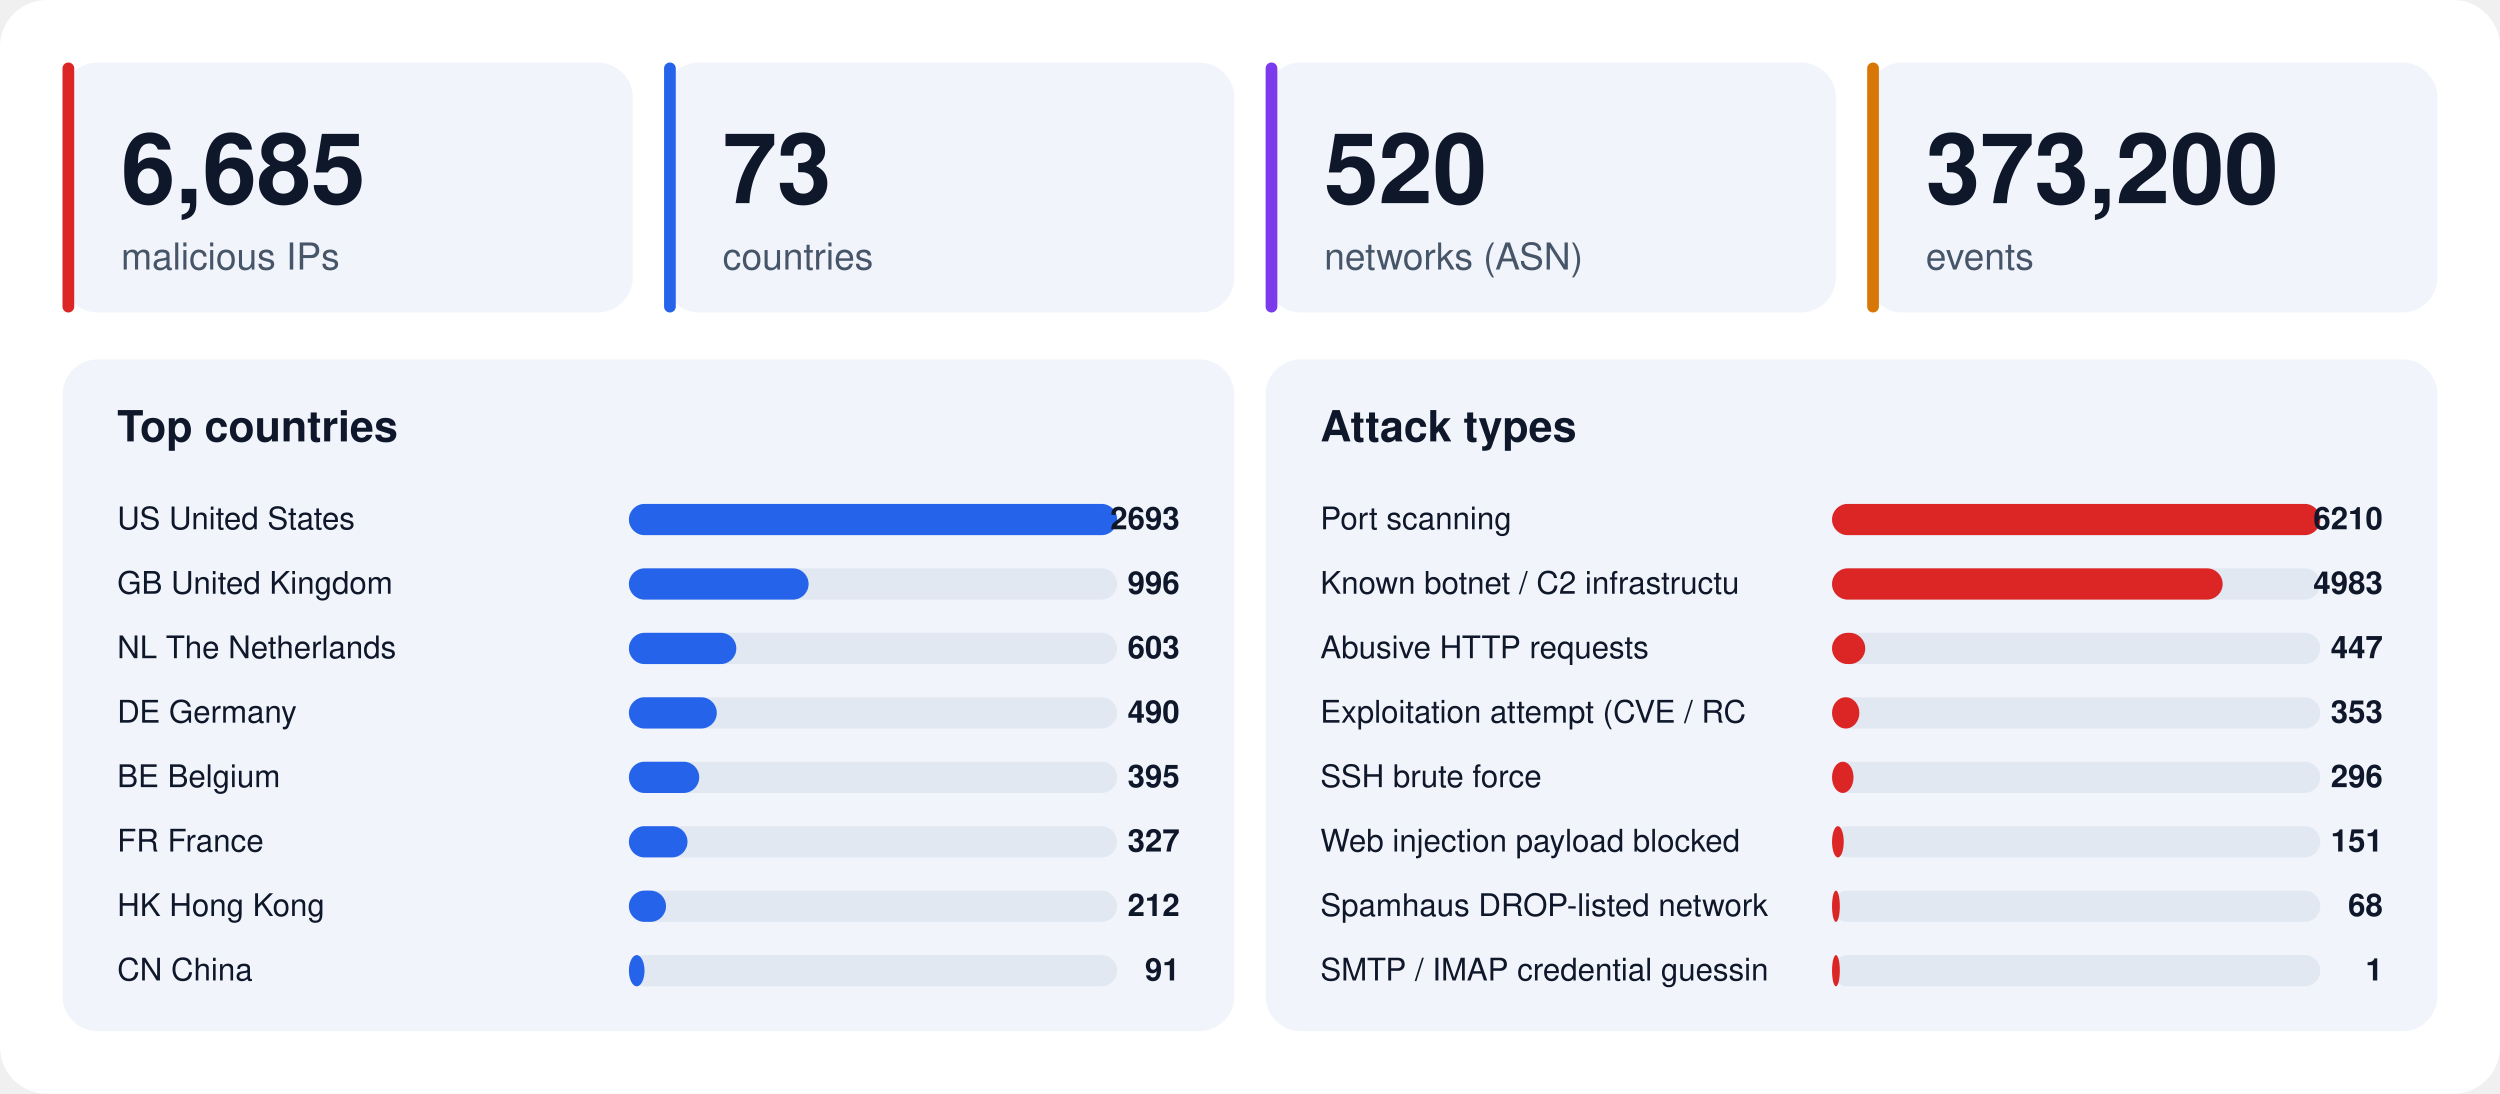
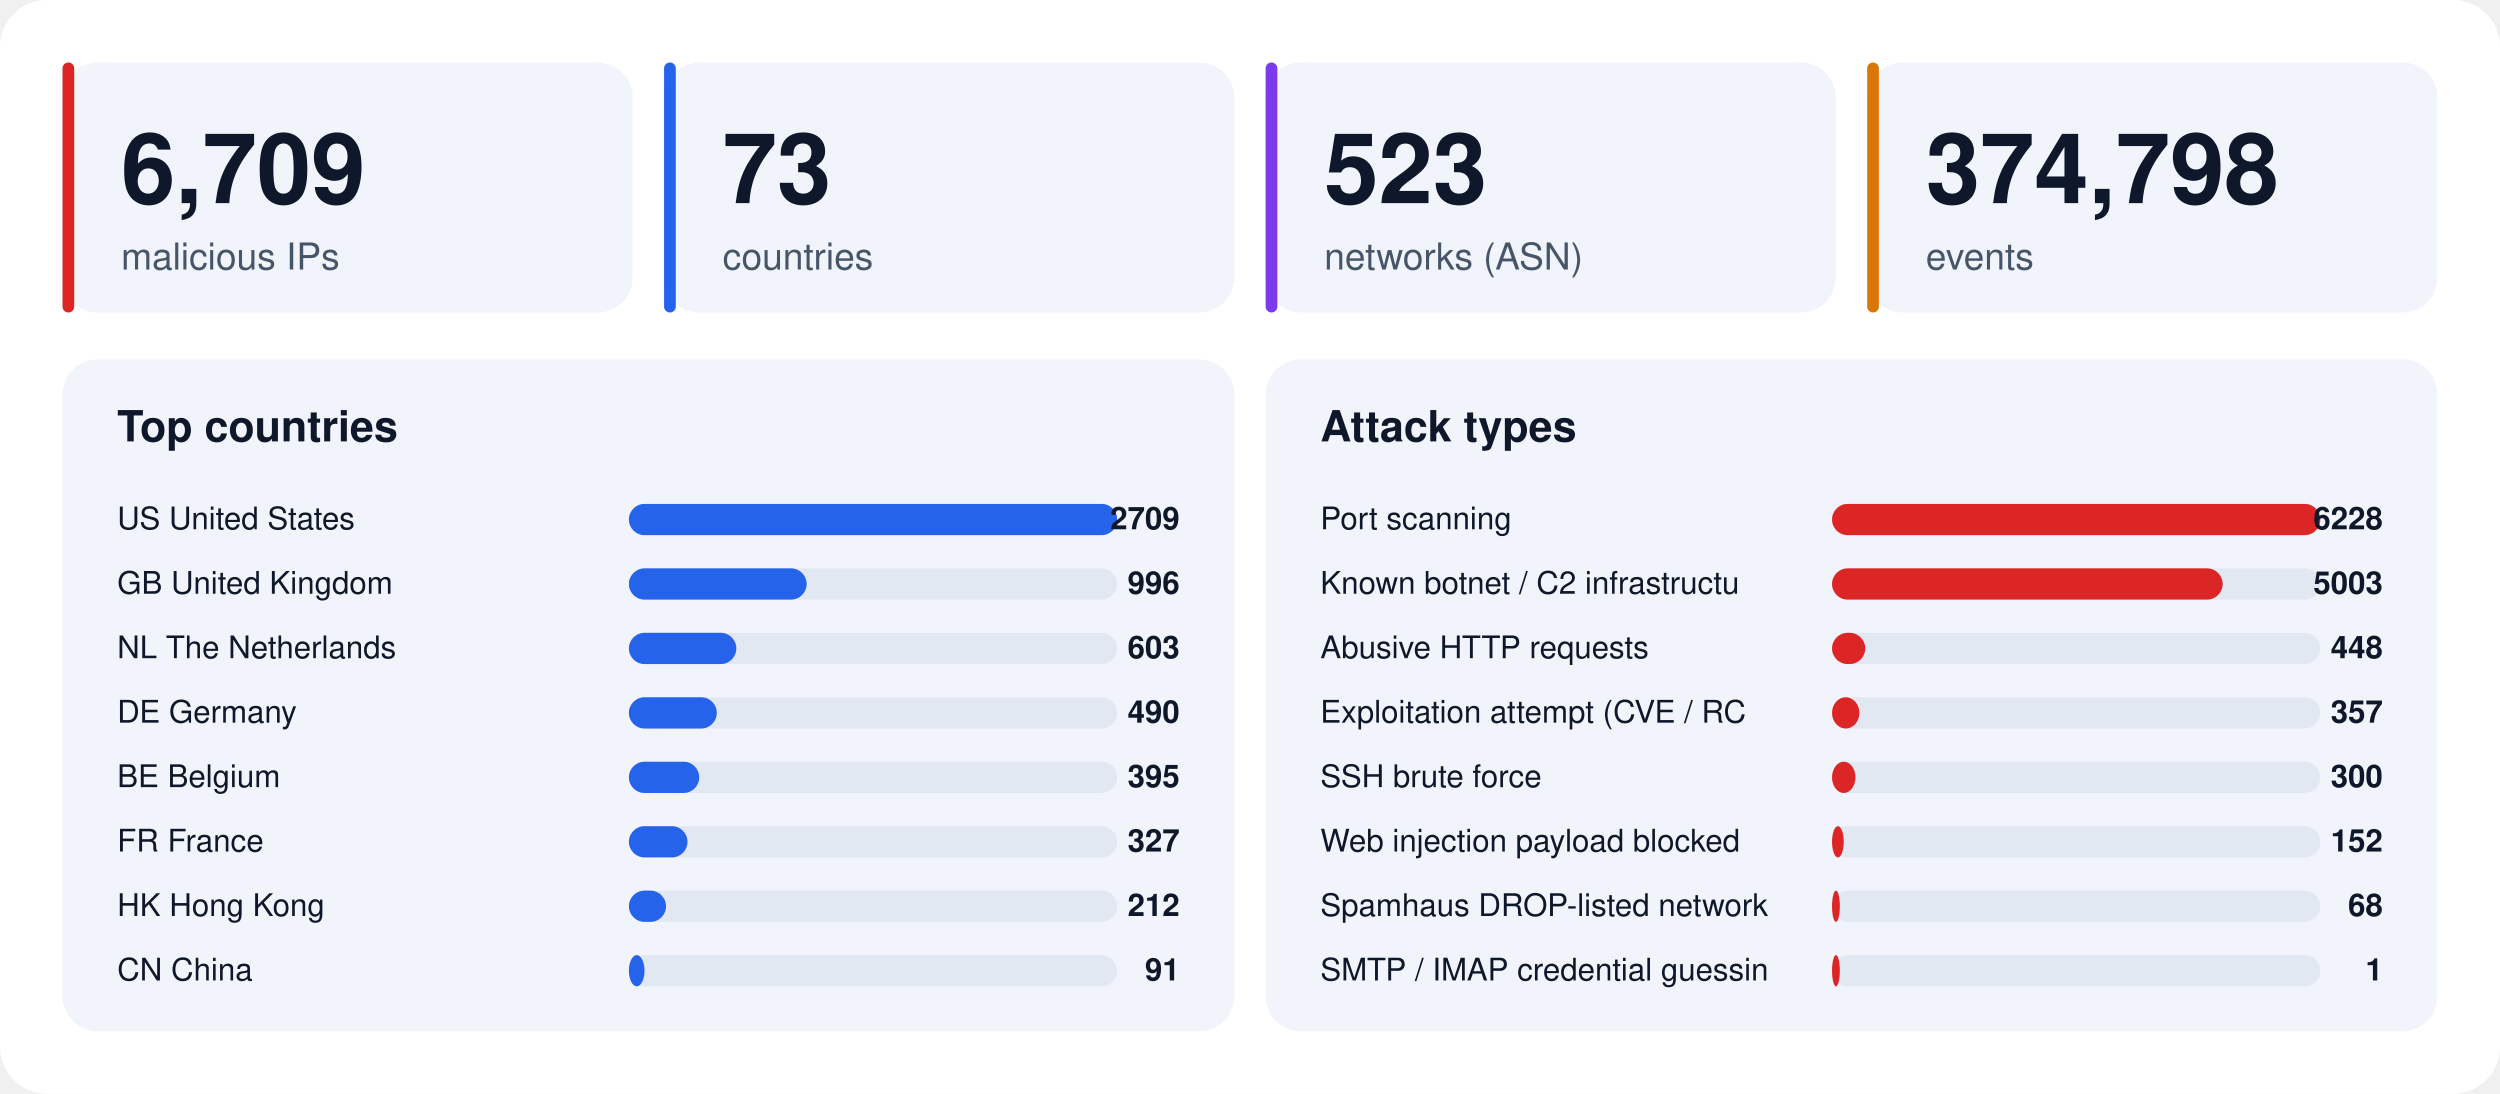
<svg xmlns="http://www.w3.org/2000/svg" width="1280" height="560" viewBox="0 0 1280 560" font-family="-apple-system,BlinkMacSystemFont,'Segoe UI',Helvetica,Arial,sans-serif">
  <rect width="1280" height="560" rx="24" fill="#ffffff" />
  <rect x="32" y="32" width="292" height="128" rx="18" fill="#f1f5fb" />
  <rect x="32" y="32" width="6" height="128" rx="3" fill="#dc2626" />
-   <text x="62" y="104" font-size="50" font-weight="800" fill="#0f172a">6,685</text>
+   <text x="62" y="104" font-size="50" font-weight="800" fill="#0f172a">6,709</text>
  <text x="62" y="138" font-size="19" fill="#475569">malicious IPs</text>
  <rect x="340" y="32" width="292" height="128" rx="18" fill="#f1f5fb" />
  <rect x="340" y="32" width="6" height="128" rx="3" fill="#2563eb" />
  <text x="370" y="104" font-size="50" font-weight="800" fill="#0f172a">73</text>
  <text x="370" y="138" font-size="19" fill="#475569">countries</text>
  <rect x="648" y="32" width="292" height="128" rx="18" fill="#f1f5fb" />
  <rect x="648" y="32" width="6" height="128" rx="3" fill="#7c3aed" />
-   <text x="678" y="104" font-size="50" font-weight="800" fill="#0f172a">520</text>
+   <text x="678" y="104" font-size="50" font-weight="800" fill="#0f172a">523</text>
  <text x="678" y="138" font-size="19" fill="#475569">networks (ASN)</text>
  <rect x="956" y="32" width="292" height="128" rx="18" fill="#f1f5fb" />
  <rect x="956" y="32" width="6" height="128" rx="3" fill="#d97706" />
-   <text x="986" y="104" font-size="50" font-weight="800" fill="#0f172a">373,200</text>
+   <text x="986" y="104" font-size="50" font-weight="800" fill="#0f172a">374,798</text>
  <text x="986" y="138" font-size="19" fill="#475569">events</text>
  <rect x="32" y="184" width="600" height="344" rx="18" fill="#f1f5fb" />
  <text x="60" y="226" font-size="22" font-weight="700" fill="#0f172a">Top countries</text>
  <text x="60" y="271" font-size="16" fill="#0f172a">US  United States</text>
  <rect x="322" y="258" width="250" height="16" rx="8" fill="#e2e8f2" />
  <rect x="322" y="258" width="250" height="16" rx="8" fill="#2563eb" />
-   <text x="604" y="271" font-size="16" font-weight="700" text-anchor="end" fill="#0f172a">2693</text>
+   <text x="604" y="271" font-size="16" font-weight="700" text-anchor="end" fill="#0f172a">2709</text>
  <text x="60" y="304" font-size="16" fill="#0f172a">GB  United Kingdom</text>
  <rect x="322" y="291" width="250" height="16" rx="8" fill="#e2e8f2" />
-   <rect x="322" y="291" width="92" height="16" rx="8" fill="#2563eb" />
+   <rect x="322" y="291" width="91" height="16" rx="8" fill="#2563eb" />
  <text x="604" y="304" font-size="16" font-weight="700" text-anchor="end" fill="#0f172a">996</text>
  <text x="60" y="337" font-size="16" fill="#0f172a">NL  The Netherlands</text>
  <rect x="322" y="324" width="250" height="16" rx="8" fill="#e2e8f2" />
  <rect x="322" y="324" width="55" height="16" rx="8" fill="#2563eb" />
  <text x="604" y="337" font-size="16" font-weight="700" text-anchor="end" fill="#0f172a">603</text>
  <text x="60" y="370" font-size="16" fill="#0f172a">DE  Germany</text>
  <rect x="322" y="357" width="250" height="16" rx="8" fill="#e2e8f2" />
  <rect x="322" y="357" width="45" height="16" rx="8" fill="#2563eb" />
  <text x="604" y="370" font-size="16" font-weight="700" text-anchor="end" fill="#0f172a">490</text>
  <text x="60" y="403" font-size="16" fill="#0f172a">BE  Belgium</text>
  <rect x="322" y="390" width="250" height="16" rx="8" fill="#e2e8f2" />
  <rect x="322" y="390" width="36" height="16" rx="8" fill="#2563eb" />
  <text x="604" y="403" font-size="16" font-weight="700" text-anchor="end" fill="#0f172a">395</text>
  <text x="60" y="436" font-size="16" fill="#0f172a">FR  France</text>
  <rect x="322" y="423" width="250" height="16" rx="8" fill="#e2e8f2" />
  <rect x="322" y="423" width="30" height="16" rx="8" fill="#2563eb" />
  <text x="604" y="436" font-size="16" font-weight="700" text-anchor="end" fill="#0f172a">327</text>
  <text x="60" y="469" font-size="16" fill="#0f172a">HK  Hong Kong</text>
  <rect x="322" y="456" width="250" height="16" rx="8" fill="#e2e8f2" />
  <rect x="322" y="456" width="19" height="16" rx="8" fill="#2563eb" />
  <text x="604" y="469" font-size="16" font-weight="700" text-anchor="end" fill="#0f172a">212</text>
  <text x="60" y="502" font-size="16" fill="#0f172a">CN  China</text>
  <rect x="322" y="489" width="250" height="16" rx="8" fill="#e2e8f2" />
  <rect x="322" y="489" width="8" height="16" rx="8" fill="#2563eb" />
  <text x="604" y="502" font-size="16" font-weight="700" text-anchor="end" fill="#0f172a">91</text>
  <rect x="648" y="184" width="600" height="344" rx="18" fill="#f1f5fb" />
  <text x="676" y="226" font-size="22" font-weight="700" fill="#0f172a">Attack types</text>
  <text x="676" y="271" font-size="16" fill="#0f172a">Port scanning</text>
  <rect x="938" y="258" width="250" height="16" rx="8" fill="#e2e8f2" />
  <rect x="938" y="258" width="250" height="16" rx="8" fill="#dc2626" />
-   <text x="1220" y="271" font-size="16" font-weight="700" text-anchor="end" fill="#0f172a">6210</text>
+   <text x="1220" y="271" font-size="16" font-weight="700" text-anchor="end" fill="#0f172a">6228</text>
  <text x="676" y="304" font-size="16" fill="#0f172a">Known botnet / C2 infrastructu</text>
  <rect x="938" y="291" width="250" height="16" rx="8" fill="#e2e8f2" />
  <rect x="938" y="291" width="200" height="16" rx="8" fill="#dc2626" />
-   <text x="1220" y="304" font-size="16" font-weight="700" text-anchor="end" fill="#0f172a">4983</text>
+   <text x="1220" y="304" font-size="16" font-weight="700" text-anchor="end" fill="#0f172a">5003</text>
  <text x="676" y="337" font-size="16" fill="#0f172a">Abusive HTTP requests</text>
  <rect x="938" y="324" width="250" height="16" rx="8" fill="#e2e8f2" />
  <rect x="938" y="324" width="17" height="16" rx="8" fill="#dc2626" />
-   <text x="1220" y="337" font-size="16" font-weight="700" text-anchor="end" fill="#0f172a">447</text>
+   <text x="1220" y="337" font-size="16" font-weight="700" text-anchor="end" fill="#0f172a">448</text>
  <text x="676" y="370" font-size="16" fill="#0f172a">Exploitation attempt (CVE / RC</text>
  <rect x="938" y="357" width="250" height="16" rx="8" fill="#e2e8f2" />
  <rect x="938" y="357" width="14" height="16" rx="8" fill="#dc2626" />
-   <text x="1220" y="370" font-size="16" font-weight="700" text-anchor="end" fill="#0f172a">353</text>
+   <text x="1220" y="370" font-size="16" font-weight="700" text-anchor="end" fill="#0f172a">357</text>
  <text x="676" y="403" font-size="16" fill="#0f172a">SSH brute force</text>
  <rect x="938" y="390" width="250" height="16" rx="8" fill="#e2e8f2" />
-   <rect x="938" y="390" width="11" height="16" rx="8" fill="#dc2626" />
-   <text x="1220" y="403" font-size="16" font-weight="700" text-anchor="end" fill="#0f172a">296</text>
+   <rect x="938" y="390" width="12" height="16" rx="8" fill="#dc2626" />
+   <text x="1220" y="403" font-size="16" font-weight="700" text-anchor="end" fill="#0f172a">300</text>
  <text x="676" y="436" font-size="16" fill="#0f172a">Web injection payload blocked </text>
  <rect x="938" y="423" width="250" height="16" rx="8" fill="#e2e8f2" />
  <rect x="938" y="423" width="6" height="16" rx="8" fill="#dc2626" />
-   <text x="1220" y="436" font-size="16" font-weight="700" text-anchor="end" fill="#0f172a">151</text>
+   <text x="1220" y="436" font-size="16" font-weight="700" text-anchor="end" fill="#0f172a">152</text>
  <text x="676" y="469" font-size="16" fill="#0f172a">Spamhaus DROP-listed network</text>
  <rect x="938" y="456" width="250" height="16" rx="8" fill="#e2e8f2" />
  <rect x="938" y="456" width="4" height="16" rx="8" fill="#dc2626" />
  <text x="1220" y="469" font-size="16" font-weight="700" text-anchor="end" fill="#0f172a">68</text>
  <text x="676" y="502" font-size="16" fill="#0f172a">SMTP / IMAP credential guessin</text>
  <rect x="938" y="489" width="250" height="16" rx="8" fill="#e2e8f2" />
  <rect x="938" y="489" width="4" height="16" rx="8" fill="#dc2626" />
  <text x="1220" y="502" font-size="16" font-weight="700" text-anchor="end" fill="#0f172a">1</text>
</svg>
